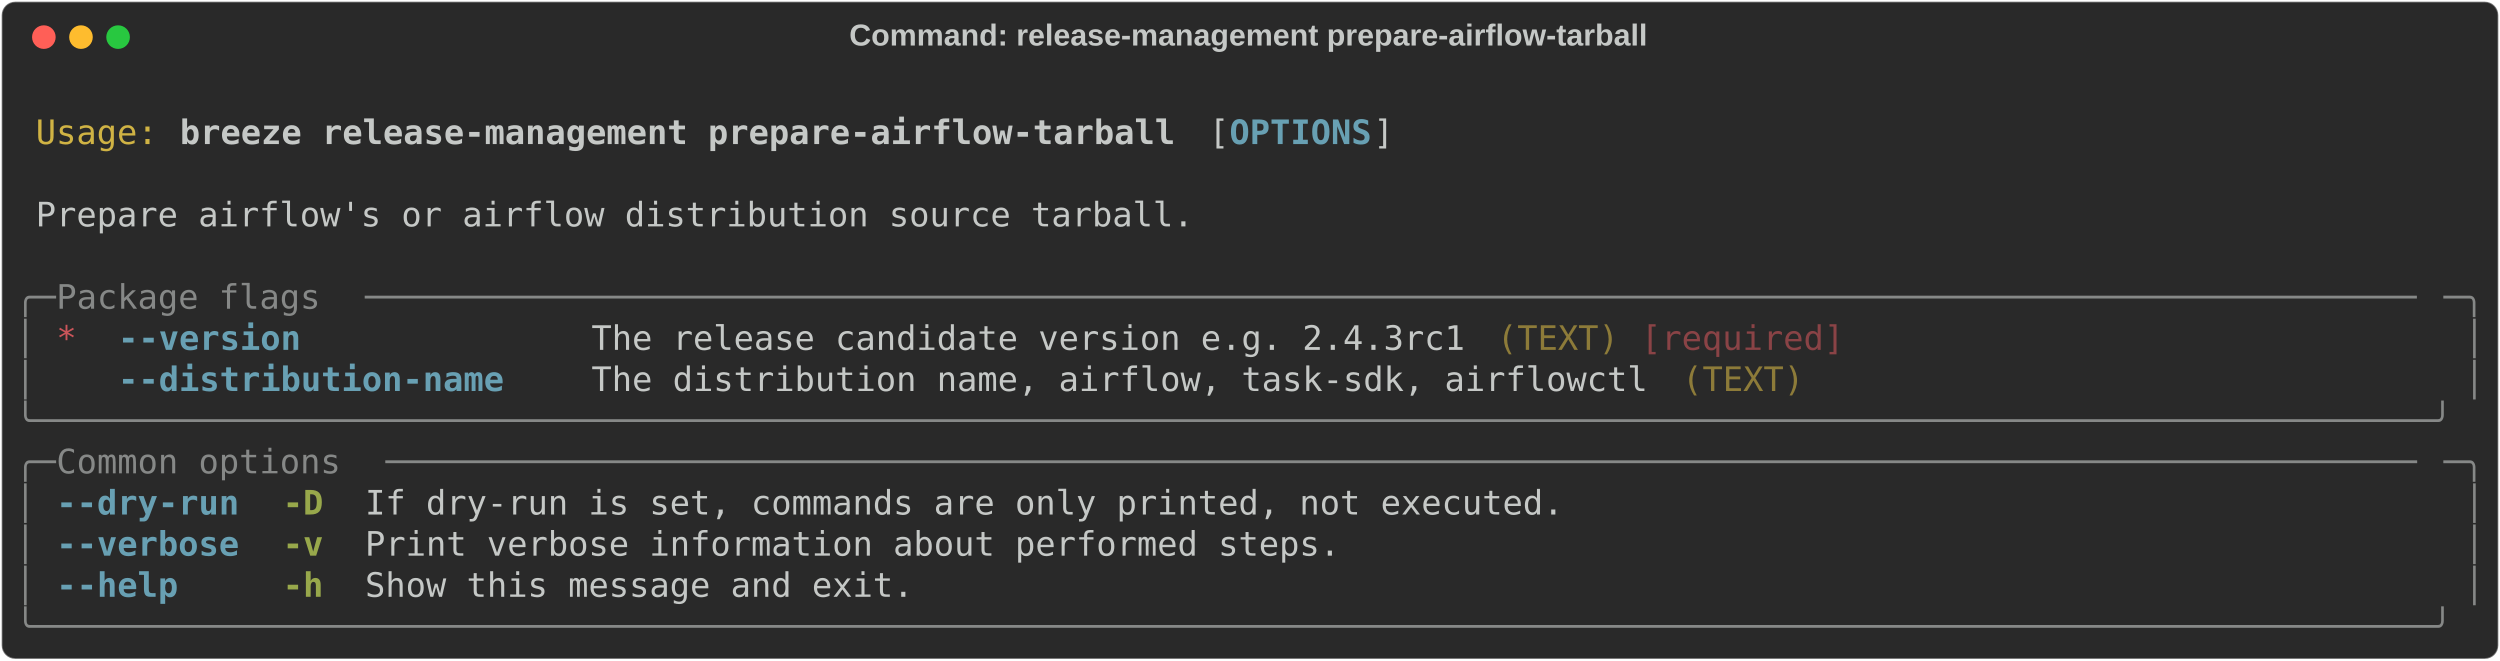
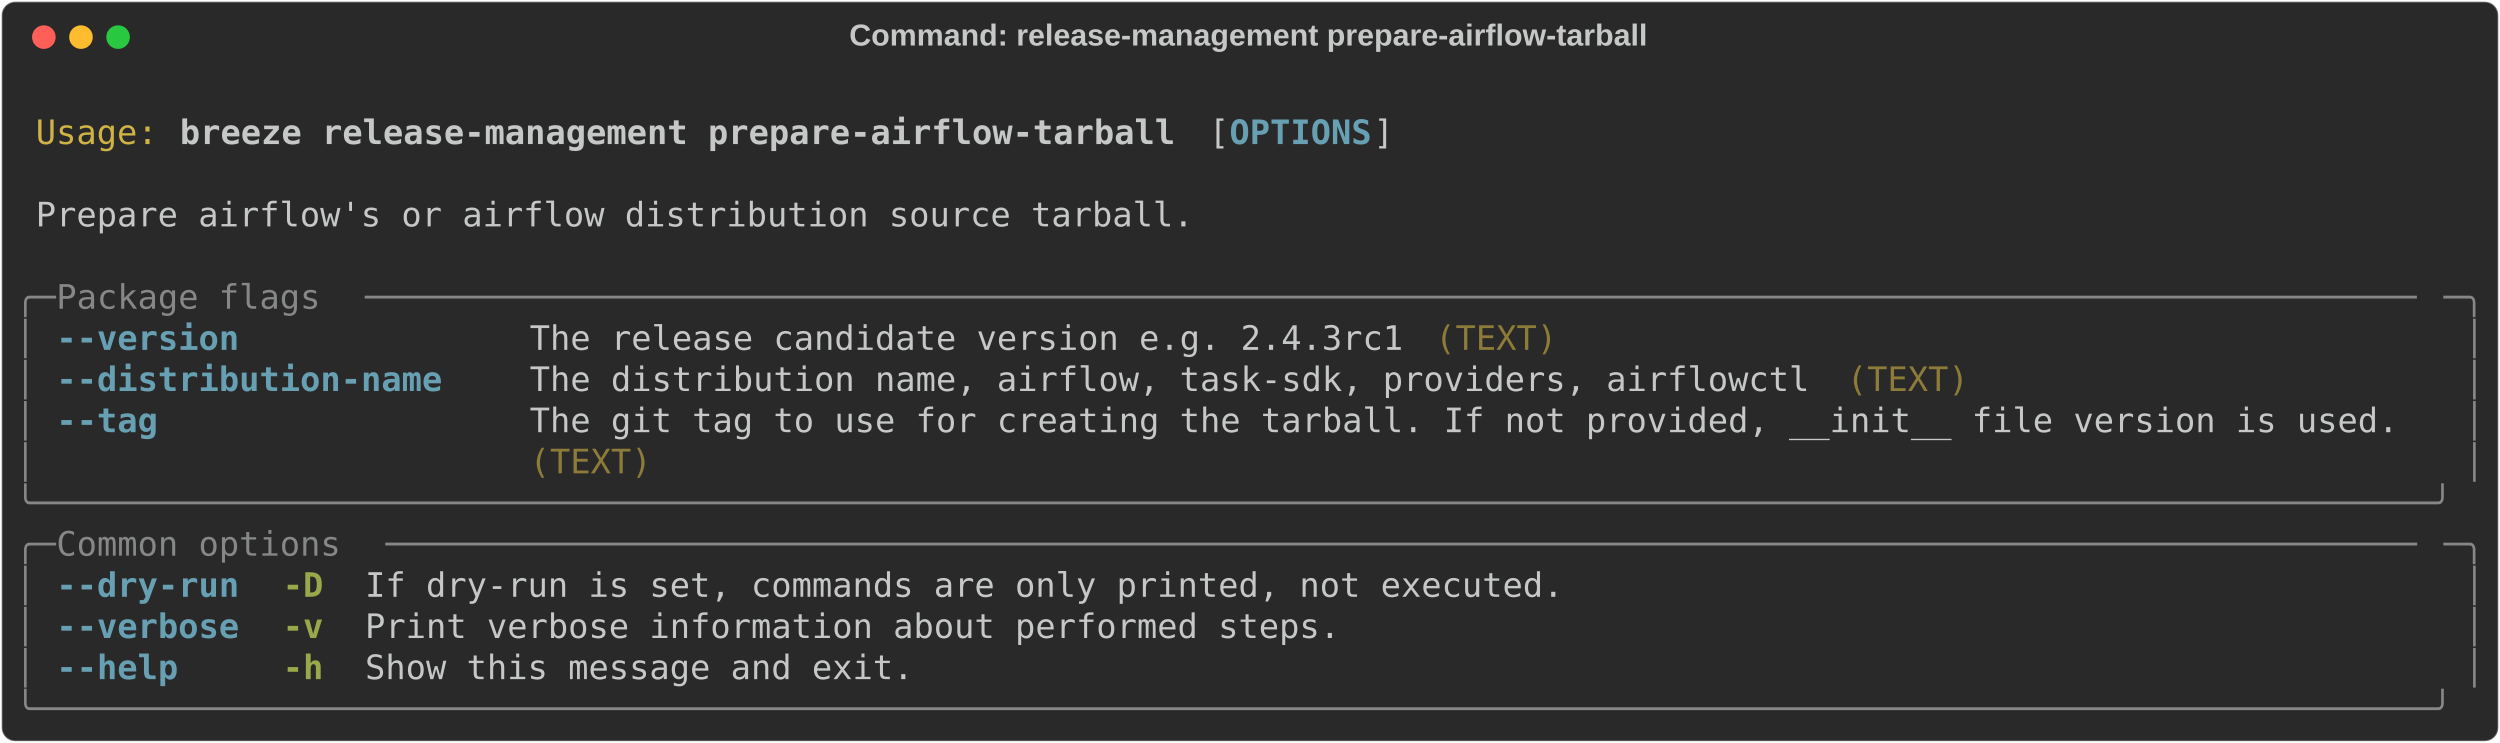
- <svg xmlns="http://www.w3.org/2000/svg" class="rich-terminal" viewBox="0 0 1482 391.6">
+ <svg xmlns="http://www.w3.org/2000/svg" class="rich-terminal" viewBox="0 0 1482 440.4">
  <style>

    @font-face {
        font-family: "Fira Code";
        src: local("FiraCode-Regular"),
                url("https://cdnjs.cloudflare.com/ajax/libs/firacode/6.2.0/woff2/FiraCode-Regular.woff2") format("woff2"),
                url("https://cdnjs.cloudflare.com/ajax/libs/firacode/6.2.0/woff/FiraCode-Regular.woff") format("woff");
        font-style: normal;
        font-weight: 400;
    }
    @font-face {
        font-family: "Fira Code";
        src: local("FiraCode-Bold"),
                url("https://cdnjs.cloudflare.com/ajax/libs/firacode/6.2.0/woff2/FiraCode-Bold.woff2") format("woff2"),
                url("https://cdnjs.cloudflare.com/ajax/libs/firacode/6.2.0/woff/FiraCode-Bold.woff") format("woff");
        font-style: bold;
        font-weight: 700;
    }

    .breeze-release-management-prepare-airflow-tarball-matrix {
        font-family: Fira Code, monospace;
        font-size: 20px;
        line-height: 24.4px;
        font-variant-east-asian: full-width;
    }

    .breeze-release-management-prepare-airflow-tarball-title {
        font-size: 18px;
        font-weight: bold;
        font-family: arial;
    }

    .breeze-release-management-prepare-airflow-tarball-r1 { fill: #c5c8c6 }
.breeze-release-management-prepare-airflow-tarball-r2 { fill: #d0b344 }
.breeze-release-management-prepare-airflow-tarball-r3 { fill: #c5c8c6;font-weight: bold }
.breeze-release-management-prepare-airflow-tarball-r4 { fill: #68a0b3;font-weight: bold }
.breeze-release-management-prepare-airflow-tarball-r5 { fill: #868887 }
- .breeze-release-management-prepare-airflow-tarball-r6 { fill: #cc555a }
- .breeze-release-management-prepare-airflow-tarball-r7 { fill: #8d7b39 }
- .breeze-release-management-prepare-airflow-tarball-r8 { fill: #8a4346 }
- .breeze-release-management-prepare-airflow-tarball-r9 { fill: #98a84b;font-weight: bold }
+ .breeze-release-management-prepare-airflow-tarball-r6 { fill: #8d7b39 }
+ .breeze-release-management-prepare-airflow-tarball-r7 { fill: #98a84b;font-weight: bold }
    </style>
  <defs>
    <clipPath id="breeze-release-management-prepare-airflow-tarball-clip-terminal">
-       <rect x="0" y="0" width="1463.0" height="340.6" />
+       <rect x="0" y="0" width="1463.0" height="389.4" />
    </clipPath>
    <clipPath id="breeze-release-management-prepare-airflow-tarball-line-0">
      <rect x="0" y="1.5" width="1464" height="24.65" />
    </clipPath>
    <clipPath id="breeze-release-management-prepare-airflow-tarball-line-1">
      <rect x="0" y="25.9" width="1464" height="24.65" />
    </clipPath>
    <clipPath id="breeze-release-management-prepare-airflow-tarball-line-2">
      <rect x="0" y="50.3" width="1464" height="24.65" />
    </clipPath>
    <clipPath id="breeze-release-management-prepare-airflow-tarball-line-3">
      <rect x="0" y="74.7" width="1464" height="24.65" />
    </clipPath>
    <clipPath id="breeze-release-management-prepare-airflow-tarball-line-4">
      <rect x="0" y="99.1" width="1464" height="24.65" />
    </clipPath>
    <clipPath id="breeze-release-management-prepare-airflow-tarball-line-5">
      <rect x="0" y="123.5" width="1464" height="24.65" />
    </clipPath>
    <clipPath id="breeze-release-management-prepare-airflow-tarball-line-6">
      <rect x="0" y="147.9" width="1464" height="24.65" />
    </clipPath>
    <clipPath id="breeze-release-management-prepare-airflow-tarball-line-7">
      <rect x="0" y="172.3" width="1464" height="24.65" />
    </clipPath>
    <clipPath id="breeze-release-management-prepare-airflow-tarball-line-8">
      <rect x="0" y="196.7" width="1464" height="24.65" />
    </clipPath>
    <clipPath id="breeze-release-management-prepare-airflow-tarball-line-9">
      <rect x="0" y="221.1" width="1464" height="24.65" />
    </clipPath>
    <clipPath id="breeze-release-management-prepare-airflow-tarball-line-10">
      <rect x="0" y="245.5" width="1464" height="24.65" />
    </clipPath>
    <clipPath id="breeze-release-management-prepare-airflow-tarball-line-11">
      <rect x="0" y="269.9" width="1464" height="24.65" />
    </clipPath>
    <clipPath id="breeze-release-management-prepare-airflow-tarball-line-12">
      <rect x="0" y="294.3" width="1464" height="24.65" />
    </clipPath>
+     <clipPath id="breeze-release-management-prepare-airflow-tarball-line-13">
+       <rect x="0" y="318.7" width="1464" height="24.65" />
+     </clipPath>
+     <clipPath id="breeze-release-management-prepare-airflow-tarball-line-14">
+       <rect x="0" y="343.1" width="1464" height="24.65" />
+     </clipPath>
  </defs>
-   <rect fill="#292929" stroke="rgba(255,255,255,0.35)" stroke-width="1" x="1" y="1" width="1480" height="389.6" rx="8" />
+   <rect fill="#292929" stroke="rgba(255,255,255,0.35)" stroke-width="1" x="1" y="1" width="1480" height="438.4" rx="8" />
  <text class="breeze-release-management-prepare-airflow-tarball-title" fill="#c5c8c6" text-anchor="middle" x="740" y="27">Command: release-management prepare-airflow-tarball</text>
  <g transform="translate(26,22)">
    <circle cx="0" cy="0" r="7" fill="#ff5f57" />
    <circle cx="22" cy="0" r="7" fill="#febc2e" />
    <circle cx="44" cy="0" r="7" fill="#28c840" />
  </g>
  <g transform="translate(9, 41)" clip-path="url(#breeze-release-management-prepare-airflow-tarball-clip-terminal)">
    <g class="breeze-release-management-prepare-airflow-tarball-matrix">
      <text class="breeze-release-management-prepare-airflow-tarball-r1" x="1464" y="20" textLength="12.2" clip-path="url(#breeze-release-management-prepare-airflow-tarball-line-0)">
</text>
      <text class="breeze-release-management-prepare-airflow-tarball-r2" x="12.2" y="44.4" textLength="73.2" clip-path="url(#breeze-release-management-prepare-airflow-tarball-line-1)">Usage:</text>
      <text class="breeze-release-management-prepare-airflow-tarball-r3" x="97.6" y="44.4" textLength="597.8" clip-path="url(#breeze-release-management-prepare-airflow-tarball-line-1)">breeze release-management prepare-airflow-tarball</text>
      <text class="breeze-release-management-prepare-airflow-tarball-r1" x="707.6" y="44.4" textLength="12.2" clip-path="url(#breeze-release-management-prepare-airflow-tarball-line-1)">[</text>
      <text class="breeze-release-management-prepare-airflow-tarball-r4" x="719.8" y="44.4" textLength="85.4" clip-path="url(#breeze-release-management-prepare-airflow-tarball-line-1)">OPTIONS</text>
      <text class="breeze-release-management-prepare-airflow-tarball-r1" x="805.2" y="44.4" textLength="12.2" clip-path="url(#breeze-release-management-prepare-airflow-tarball-line-1)">]</text>
      <text class="breeze-release-management-prepare-airflow-tarball-r1" x="1464" y="44.4" textLength="12.2" clip-path="url(#breeze-release-management-prepare-airflow-tarball-line-1)">
</text>
      <text class="breeze-release-management-prepare-airflow-tarball-r1" x="1464" y="68.8" textLength="12.2" clip-path="url(#breeze-release-management-prepare-airflow-tarball-line-2)">
</text>
      <text class="breeze-release-management-prepare-airflow-tarball-r1" x="12.2" y="93.2" textLength="695.4" clip-path="url(#breeze-release-management-prepare-airflow-tarball-line-3)">Prepare airflow's or airflow distribution source tarball.</text>
      <text class="breeze-release-management-prepare-airflow-tarball-r1" x="1464" y="93.2" textLength="12.2" clip-path="url(#breeze-release-management-prepare-airflow-tarball-line-3)">
</text>
      <text class="breeze-release-management-prepare-airflow-tarball-r1" x="1464" y="117.6" textLength="12.2" clip-path="url(#breeze-release-management-prepare-airflow-tarball-line-4)">
</text>
      <text class="breeze-release-management-prepare-airflow-tarball-r5" x="0" y="142" textLength="24.4" clip-path="url(#breeze-release-management-prepare-airflow-tarball-line-5)">╭─</text>
      <text class="breeze-release-management-prepare-airflow-tarball-r5" x="24.4" y="142" textLength="183" clip-path="url(#breeze-release-management-prepare-airflow-tarball-line-5)"> Package flags </text>
      <text class="breeze-release-management-prepare-airflow-tarball-r5" x="207.4" y="142" textLength="1232.2" clip-path="url(#breeze-release-management-prepare-airflow-tarball-line-5)">─────────────────────────────────────────────────────────────────────────────────────────────────────</text>
      <text class="breeze-release-management-prepare-airflow-tarball-r5" x="1439.6" y="142" textLength="24.4" clip-path="url(#breeze-release-management-prepare-airflow-tarball-line-5)">─╮</text>
      <text class="breeze-release-management-prepare-airflow-tarball-r1" x="1464" y="142" textLength="12.2" clip-path="url(#breeze-release-management-prepare-airflow-tarball-line-5)">
</text>
      <text class="breeze-release-management-prepare-airflow-tarball-r5" x="0" y="166.4" textLength="12.2" clip-path="url(#breeze-release-management-prepare-airflow-tarball-line-6)">│</text>
-       <text class="breeze-release-management-prepare-airflow-tarball-r6" x="24.4" y="166.4" textLength="12.2" clip-path="url(#breeze-release-management-prepare-airflow-tarball-line-6)">*</text>
-       <text class="breeze-release-management-prepare-airflow-tarball-r4" x="61" y="166.4" textLength="109.8" clip-path="url(#breeze-release-management-prepare-airflow-tarball-line-6)">--version</text>
-       <text class="breeze-release-management-prepare-airflow-tarball-r1" x="341.6" y="166.4" textLength="524.6" clip-path="url(#breeze-release-management-prepare-airflow-tarball-line-6)">The release candidate version e.g. 2.4.3rc1</text>
-       <text class="breeze-release-management-prepare-airflow-tarball-r7" x="878.4" y="166.4" textLength="73.2" clip-path="url(#breeze-release-management-prepare-airflow-tarball-line-6)">(TEXT)</text>
-       <text class="breeze-release-management-prepare-airflow-tarball-r8" x="963.8" y="166.4" textLength="122" clip-path="url(#breeze-release-management-prepare-airflow-tarball-line-6)">[required]</text>
+       <text class="breeze-release-management-prepare-airflow-tarball-r4" x="24.4" y="166.4" textLength="109.8" clip-path="url(#breeze-release-management-prepare-airflow-tarball-line-6)">--version</text>
+       <text class="breeze-release-management-prepare-airflow-tarball-r1" x="305" y="166.4" textLength="524.6" clip-path="url(#breeze-release-management-prepare-airflow-tarball-line-6)">The release candidate version e.g. 2.4.3rc1</text>
+       <text class="breeze-release-management-prepare-airflow-tarball-r6" x="841.8" y="166.4" textLength="73.2" clip-path="url(#breeze-release-management-prepare-airflow-tarball-line-6)">(TEXT)</text>
      <text class="breeze-release-management-prepare-airflow-tarball-r5" x="1451.8" y="166.4" textLength="12.2" clip-path="url(#breeze-release-management-prepare-airflow-tarball-line-6)">│</text>
      <text class="breeze-release-management-prepare-airflow-tarball-r1" x="1464" y="166.4" textLength="12.2" clip-path="url(#breeze-release-management-prepare-airflow-tarball-line-6)">
</text>
      <text class="breeze-release-management-prepare-airflow-tarball-r5" x="0" y="190.8" textLength="12.2" clip-path="url(#breeze-release-management-prepare-airflow-tarball-line-7)">│</text>
-       <text class="breeze-release-management-prepare-airflow-tarball-r4" x="61" y="190.8" textLength="231.8" clip-path="url(#breeze-release-management-prepare-airflow-tarball-line-7)">--distribution-name</text>
-       <text class="breeze-release-management-prepare-airflow-tarball-r1" x="341.6" y="190.8" textLength="634.4" clip-path="url(#breeze-release-management-prepare-airflow-tarball-line-7)">The distribution name, airflow, task-sdk, airflowctl</text>
-       <text class="breeze-release-management-prepare-airflow-tarball-r7" x="988.2" y="190.8" textLength="73.2" clip-path="url(#breeze-release-management-prepare-airflow-tarball-line-7)">(TEXT)</text>
+       <text class="breeze-release-management-prepare-airflow-tarball-r4" x="24.4" y="190.8" textLength="231.8" clip-path="url(#breeze-release-management-prepare-airflow-tarball-line-7)">--distribution-name</text>
+       <text class="breeze-release-management-prepare-airflow-tarball-r1" x="305" y="190.8" textLength="768.6" clip-path="url(#breeze-release-management-prepare-airflow-tarball-line-7)">The distribution name, airflow, task-sdk, providers, airflowctl</text>
+       <text class="breeze-release-management-prepare-airflow-tarball-r6" x="1085.8" y="190.8" textLength="73.2" clip-path="url(#breeze-release-management-prepare-airflow-tarball-line-7)">(TEXT)</text>
      <text class="breeze-release-management-prepare-airflow-tarball-r5" x="1451.8" y="190.8" textLength="12.2" clip-path="url(#breeze-release-management-prepare-airflow-tarball-line-7)">│</text>
      <text class="breeze-release-management-prepare-airflow-tarball-r1" x="1464" y="190.8" textLength="12.2" clip-path="url(#breeze-release-management-prepare-airflow-tarball-line-7)">
</text>
-       <text class="breeze-release-management-prepare-airflow-tarball-r5" x="0" y="215.2" textLength="1464" clip-path="url(#breeze-release-management-prepare-airflow-tarball-line-8)">╰──────────────────────────────────────────────────────────────────────────────────────────────────────────────────────╯</text>
+       <text class="breeze-release-management-prepare-airflow-tarball-r5" x="0" y="215.2" textLength="12.2" clip-path="url(#breeze-release-management-prepare-airflow-tarball-line-8)">│</text>
+       <text class="breeze-release-management-prepare-airflow-tarball-r4" x="24.4" y="215.2" textLength="61" clip-path="url(#breeze-release-management-prepare-airflow-tarball-line-8)">--tag</text>
+       <text class="breeze-release-management-prepare-airflow-tarball-r1" x="305" y="215.2" textLength="1122.4" clip-path="url(#breeze-release-management-prepare-airflow-tarball-line-8)">The git tag to use for creating the tarball. If not provided, __init__ file version is used.</text>
+       <text class="breeze-release-management-prepare-airflow-tarball-r5" x="1451.8" y="215.2" textLength="12.2" clip-path="url(#breeze-release-management-prepare-airflow-tarball-line-8)">│</text>
      <text class="breeze-release-management-prepare-airflow-tarball-r1" x="1464" y="215.2" textLength="12.2" clip-path="url(#breeze-release-management-prepare-airflow-tarball-line-8)">
</text>
-       <text class="breeze-release-management-prepare-airflow-tarball-r5" x="0" y="239.6" textLength="24.4" clip-path="url(#breeze-release-management-prepare-airflow-tarball-line-9)">╭─</text>
-       <text class="breeze-release-management-prepare-airflow-tarball-r5" x="24.4" y="239.6" textLength="195.2" clip-path="url(#breeze-release-management-prepare-airflow-tarball-line-9)"> Common options </text>
-       <text class="breeze-release-management-prepare-airflow-tarball-r5" x="219.6" y="239.6" textLength="1220" clip-path="url(#breeze-release-management-prepare-airflow-tarball-line-9)">────────────────────────────────────────────────────────────────────────────────────────────────────</text>
-       <text class="breeze-release-management-prepare-airflow-tarball-r5" x="1439.6" y="239.6" textLength="24.4" clip-path="url(#breeze-release-management-prepare-airflow-tarball-line-9)">─╮</text>
+       <text class="breeze-release-management-prepare-airflow-tarball-r5" x="0" y="239.6" textLength="12.2" clip-path="url(#breeze-release-management-prepare-airflow-tarball-line-9)">│</text>
+       <text class="breeze-release-management-prepare-airflow-tarball-r6" x="305" y="239.6" textLength="1122.4" clip-path="url(#breeze-release-management-prepare-airflow-tarball-line-9)">(TEXT)                                                                                      </text>
+       <text class="breeze-release-management-prepare-airflow-tarball-r5" x="1451.8" y="239.6" textLength="12.2" clip-path="url(#breeze-release-management-prepare-airflow-tarball-line-9)">│</text>
      <text class="breeze-release-management-prepare-airflow-tarball-r1" x="1464" y="239.6" textLength="12.2" clip-path="url(#breeze-release-management-prepare-airflow-tarball-line-9)">
</text>
-       <text class="breeze-release-management-prepare-airflow-tarball-r5" x="0" y="264" textLength="12.2" clip-path="url(#breeze-release-management-prepare-airflow-tarball-line-10)">│</text>
-       <text class="breeze-release-management-prepare-airflow-tarball-r4" x="24.4" y="264" textLength="109.8" clip-path="url(#breeze-release-management-prepare-airflow-tarball-line-10)">--dry-run</text>
-       <text class="breeze-release-management-prepare-airflow-tarball-r9" x="158.6" y="264" textLength="24.4" clip-path="url(#breeze-release-management-prepare-airflow-tarball-line-10)">-D</text>
-       <text class="breeze-release-management-prepare-airflow-tarball-r1" x="207.4" y="264" textLength="719.8" clip-path="url(#breeze-release-management-prepare-airflow-tarball-line-10)">If dry-run is set, commands are only printed, not executed.</text>
-       <text class="breeze-release-management-prepare-airflow-tarball-r5" x="1451.8" y="264" textLength="12.2" clip-path="url(#breeze-release-management-prepare-airflow-tarball-line-10)">│</text>
+       <text class="breeze-release-management-prepare-airflow-tarball-r5" x="0" y="264" textLength="1464" clip-path="url(#breeze-release-management-prepare-airflow-tarball-line-10)">╰──────────────────────────────────────────────────────────────────────────────────────────────────────────────────────╯</text>
      <text class="breeze-release-management-prepare-airflow-tarball-r1" x="1464" y="264" textLength="12.2" clip-path="url(#breeze-release-management-prepare-airflow-tarball-line-10)">
</text>
-       <text class="breeze-release-management-prepare-airflow-tarball-r5" x="0" y="288.4" textLength="12.2" clip-path="url(#breeze-release-management-prepare-airflow-tarball-line-11)">│</text>
-       <text class="breeze-release-management-prepare-airflow-tarball-r4" x="24.4" y="288.4" textLength="109.8" clip-path="url(#breeze-release-management-prepare-airflow-tarball-line-11)">--verbose</text>
-       <text class="breeze-release-management-prepare-airflow-tarball-r9" x="158.6" y="288.4" textLength="24.4" clip-path="url(#breeze-release-management-prepare-airflow-tarball-line-11)">-v</text>
-       <text class="breeze-release-management-prepare-airflow-tarball-r1" x="207.4" y="288.4" textLength="585.6" clip-path="url(#breeze-release-management-prepare-airflow-tarball-line-11)">Print verbose information about performed steps.</text>
-       <text class="breeze-release-management-prepare-airflow-tarball-r5" x="1451.8" y="288.4" textLength="12.2" clip-path="url(#breeze-release-management-prepare-airflow-tarball-line-11)">│</text>
+       <text class="breeze-release-management-prepare-airflow-tarball-r5" x="0" y="288.4" textLength="24.4" clip-path="url(#breeze-release-management-prepare-airflow-tarball-line-11)">╭─</text>
+       <text class="breeze-release-management-prepare-airflow-tarball-r5" x="24.4" y="288.4" textLength="195.2" clip-path="url(#breeze-release-management-prepare-airflow-tarball-line-11)"> Common options </text>
+       <text class="breeze-release-management-prepare-airflow-tarball-r5" x="219.6" y="288.4" textLength="1220" clip-path="url(#breeze-release-management-prepare-airflow-tarball-line-11)">────────────────────────────────────────────────────────────────────────────────────────────────────</text>
+       <text class="breeze-release-management-prepare-airflow-tarball-r5" x="1439.6" y="288.4" textLength="24.4" clip-path="url(#breeze-release-management-prepare-airflow-tarball-line-11)">─╮</text>
      <text class="breeze-release-management-prepare-airflow-tarball-r1" x="1464" y="288.4" textLength="12.2" clip-path="url(#breeze-release-management-prepare-airflow-tarball-line-11)">
</text>
      <text class="breeze-release-management-prepare-airflow-tarball-r5" x="0" y="312.8" textLength="12.2" clip-path="url(#breeze-release-management-prepare-airflow-tarball-line-12)">│</text>
-       <text class="breeze-release-management-prepare-airflow-tarball-r4" x="24.4" y="312.8" textLength="73.2" clip-path="url(#breeze-release-management-prepare-airflow-tarball-line-12)">--help</text>
-       <text class="breeze-release-management-prepare-airflow-tarball-r9" x="158.6" y="312.8" textLength="24.4" clip-path="url(#breeze-release-management-prepare-airflow-tarball-line-12)">-h</text>
-       <text class="breeze-release-management-prepare-airflow-tarball-r1" x="207.4" y="312.8" textLength="329.4" clip-path="url(#breeze-release-management-prepare-airflow-tarball-line-12)">Show this message and exit.</text>
+       <text class="breeze-release-management-prepare-airflow-tarball-r4" x="24.4" y="312.8" textLength="109.8" clip-path="url(#breeze-release-management-prepare-airflow-tarball-line-12)">--dry-run</text>
+       <text class="breeze-release-management-prepare-airflow-tarball-r7" x="158.6" y="312.8" textLength="24.4" clip-path="url(#breeze-release-management-prepare-airflow-tarball-line-12)">-D</text>
+       <text class="breeze-release-management-prepare-airflow-tarball-r1" x="207.4" y="312.8" textLength="719.8" clip-path="url(#breeze-release-management-prepare-airflow-tarball-line-12)">If dry-run is set, commands are only printed, not executed.</text>
      <text class="breeze-release-management-prepare-airflow-tarball-r5" x="1451.8" y="312.8" textLength="12.2" clip-path="url(#breeze-release-management-prepare-airflow-tarball-line-12)">│</text>
      <text class="breeze-release-management-prepare-airflow-tarball-r1" x="1464" y="312.8" textLength="12.2" clip-path="url(#breeze-release-management-prepare-airflow-tarball-line-12)">
</text>
-       <text class="breeze-release-management-prepare-airflow-tarball-r5" x="0" y="337.2" textLength="1464" clip-path="url(#breeze-release-management-prepare-airflow-tarball-line-13)">╰──────────────────────────────────────────────────────────────────────────────────────────────────────────────────────╯</text>
+       <text class="breeze-release-management-prepare-airflow-tarball-r5" x="0" y="337.2" textLength="12.2" clip-path="url(#breeze-release-management-prepare-airflow-tarball-line-13)">│</text>
+       <text class="breeze-release-management-prepare-airflow-tarball-r4" x="24.4" y="337.2" textLength="109.8" clip-path="url(#breeze-release-management-prepare-airflow-tarball-line-13)">--verbose</text>
+       <text class="breeze-release-management-prepare-airflow-tarball-r7" x="158.6" y="337.2" textLength="24.4" clip-path="url(#breeze-release-management-prepare-airflow-tarball-line-13)">-v</text>
+       <text class="breeze-release-management-prepare-airflow-tarball-r1" x="207.4" y="337.2" textLength="585.6" clip-path="url(#breeze-release-management-prepare-airflow-tarball-line-13)">Print verbose information about performed steps.</text>
+       <text class="breeze-release-management-prepare-airflow-tarball-r5" x="1451.8" y="337.2" textLength="12.2" clip-path="url(#breeze-release-management-prepare-airflow-tarball-line-13)">│</text>
      <text class="breeze-release-management-prepare-airflow-tarball-r1" x="1464" y="337.2" textLength="12.2" clip-path="url(#breeze-release-management-prepare-airflow-tarball-line-13)">
+ </text>
+       <text class="breeze-release-management-prepare-airflow-tarball-r5" x="0" y="361.6" textLength="12.2" clip-path="url(#breeze-release-management-prepare-airflow-tarball-line-14)">│</text>
+       <text class="breeze-release-management-prepare-airflow-tarball-r4" x="24.4" y="361.6" textLength="73.2" clip-path="url(#breeze-release-management-prepare-airflow-tarball-line-14)">--help</text>
+       <text class="breeze-release-management-prepare-airflow-tarball-r7" x="158.6" y="361.6" textLength="24.4" clip-path="url(#breeze-release-management-prepare-airflow-tarball-line-14)">-h</text>
+       <text class="breeze-release-management-prepare-airflow-tarball-r1" x="207.4" y="361.6" textLength="329.4" clip-path="url(#breeze-release-management-prepare-airflow-tarball-line-14)">Show this message and exit.</text>
+       <text class="breeze-release-management-prepare-airflow-tarball-r5" x="1451.8" y="361.6" textLength="12.2" clip-path="url(#breeze-release-management-prepare-airflow-tarball-line-14)">│</text>
+       <text class="breeze-release-management-prepare-airflow-tarball-r1" x="1464" y="361.6" textLength="12.2" clip-path="url(#breeze-release-management-prepare-airflow-tarball-line-14)">
+ </text>
+       <text class="breeze-release-management-prepare-airflow-tarball-r5" x="0" y="386" textLength="1464" clip-path="url(#breeze-release-management-prepare-airflow-tarball-line-15)">╰──────────────────────────────────────────────────────────────────────────────────────────────────────────────────────╯</text>
+       <text class="breeze-release-management-prepare-airflow-tarball-r1" x="1464" y="386" textLength="12.2" clip-path="url(#breeze-release-management-prepare-airflow-tarball-line-15)">
</text>
    </g>
  </g>
</svg>
